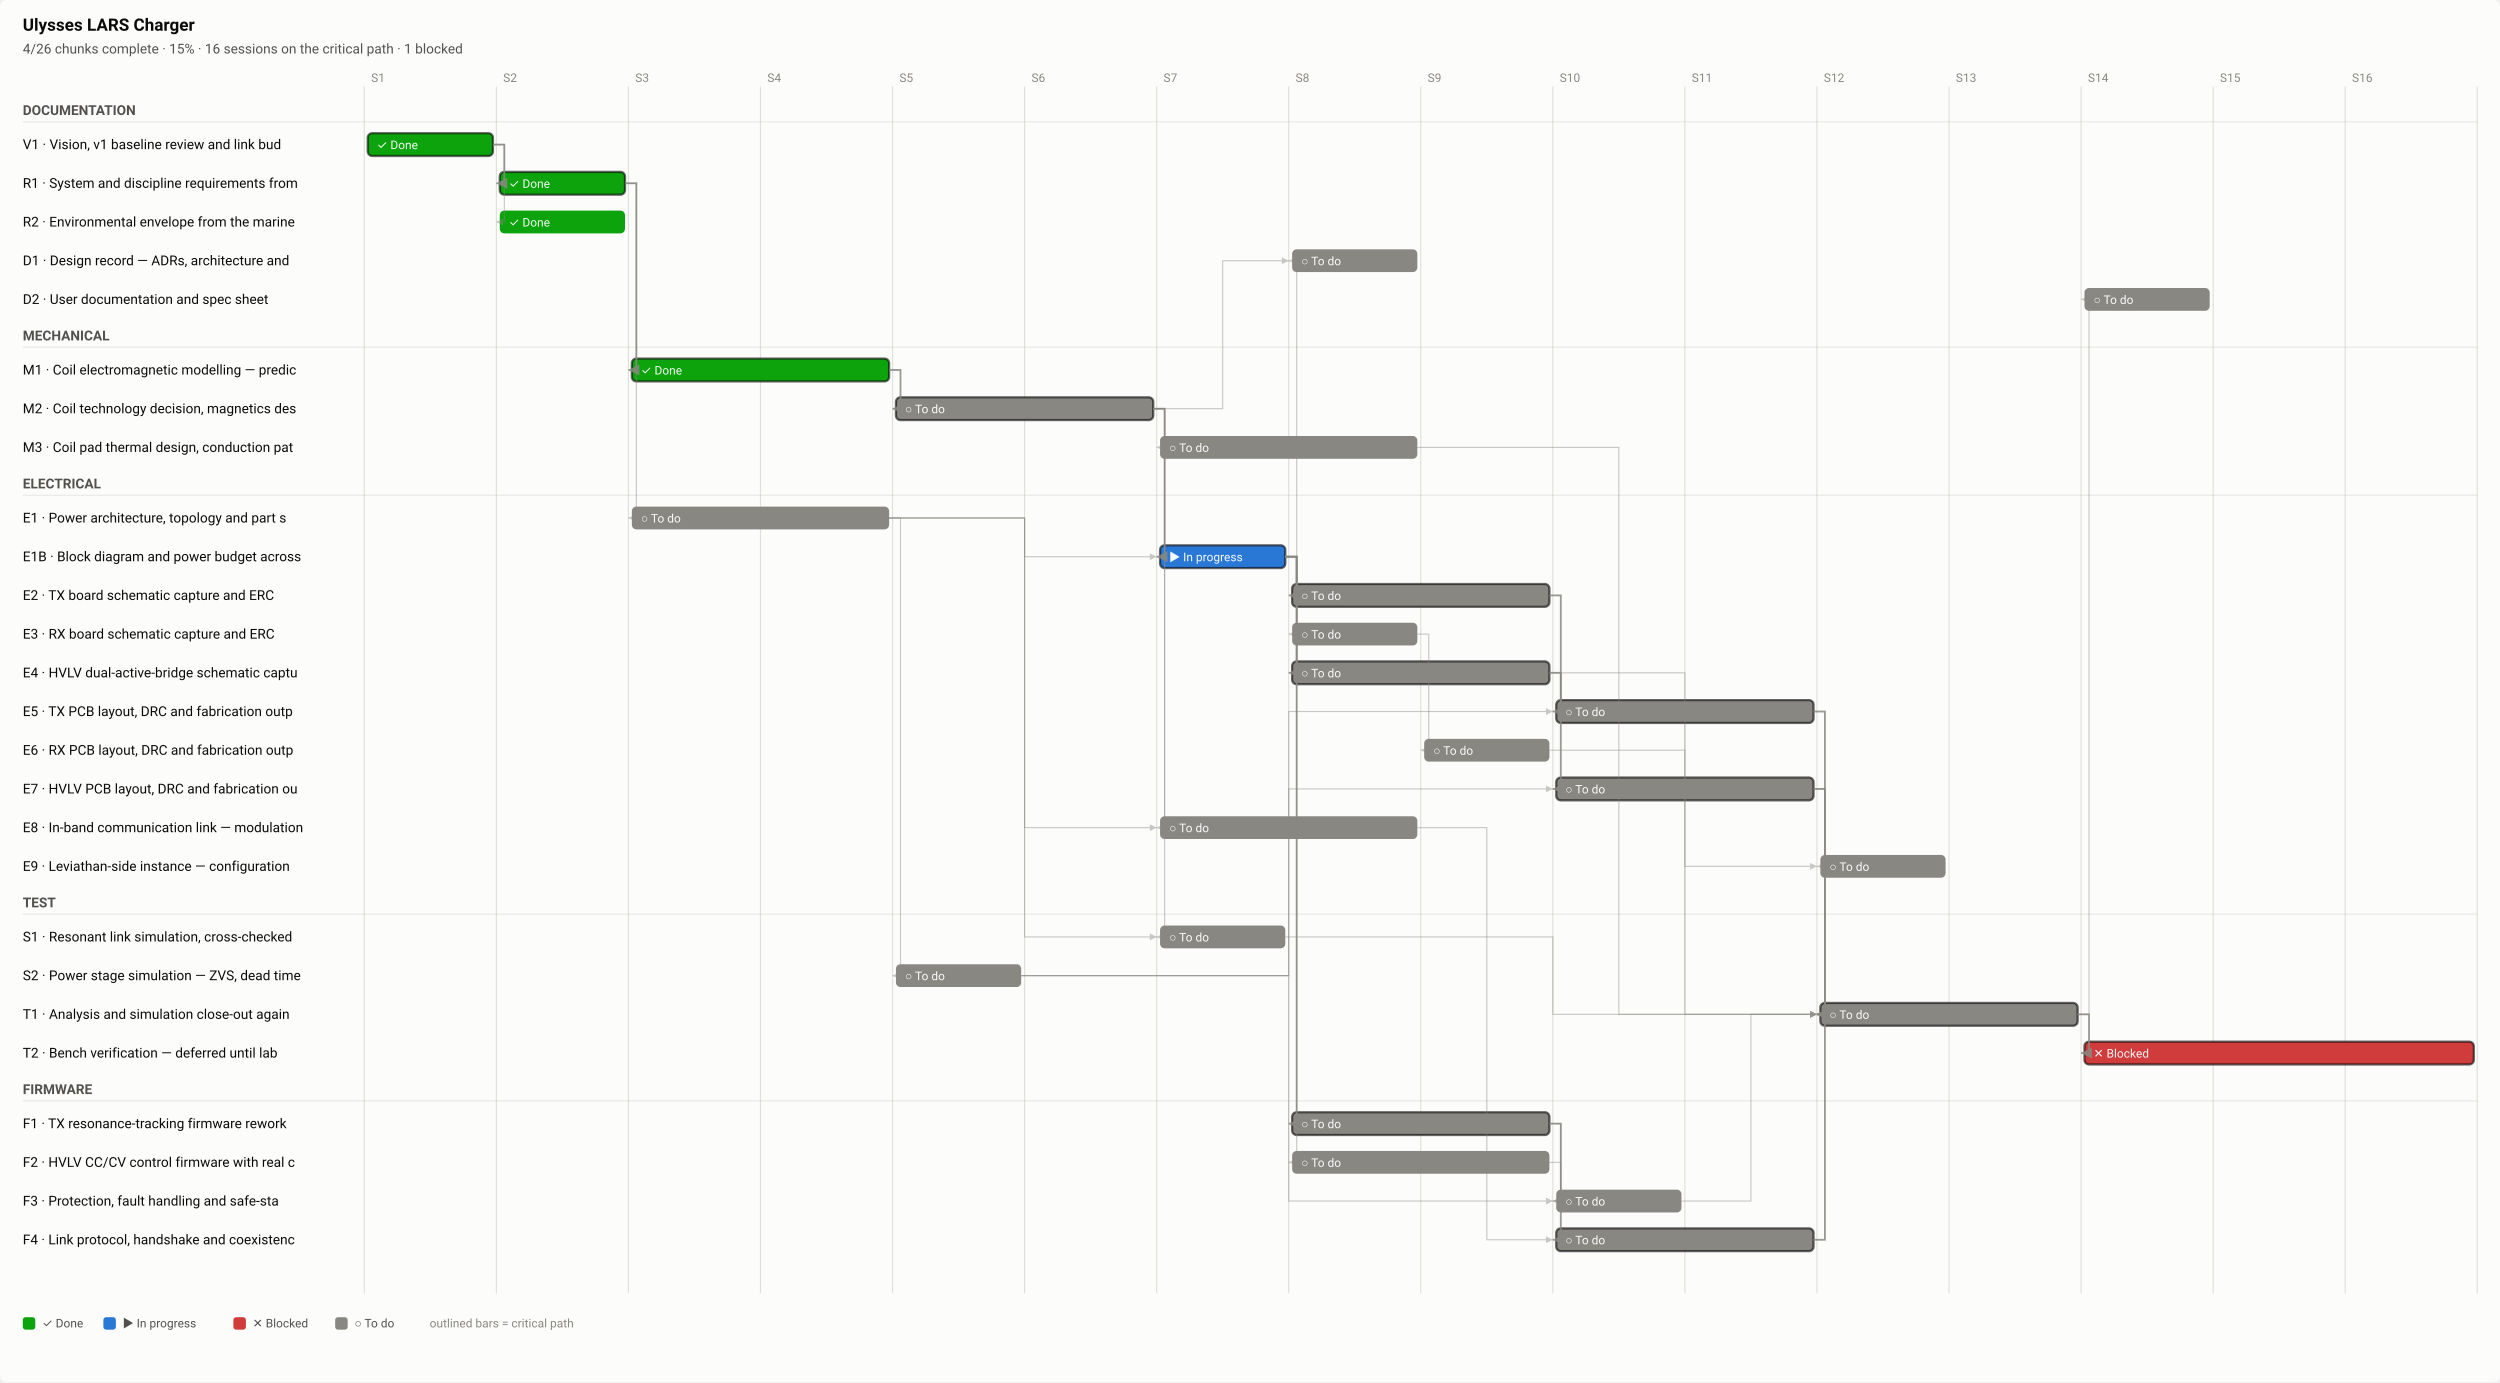
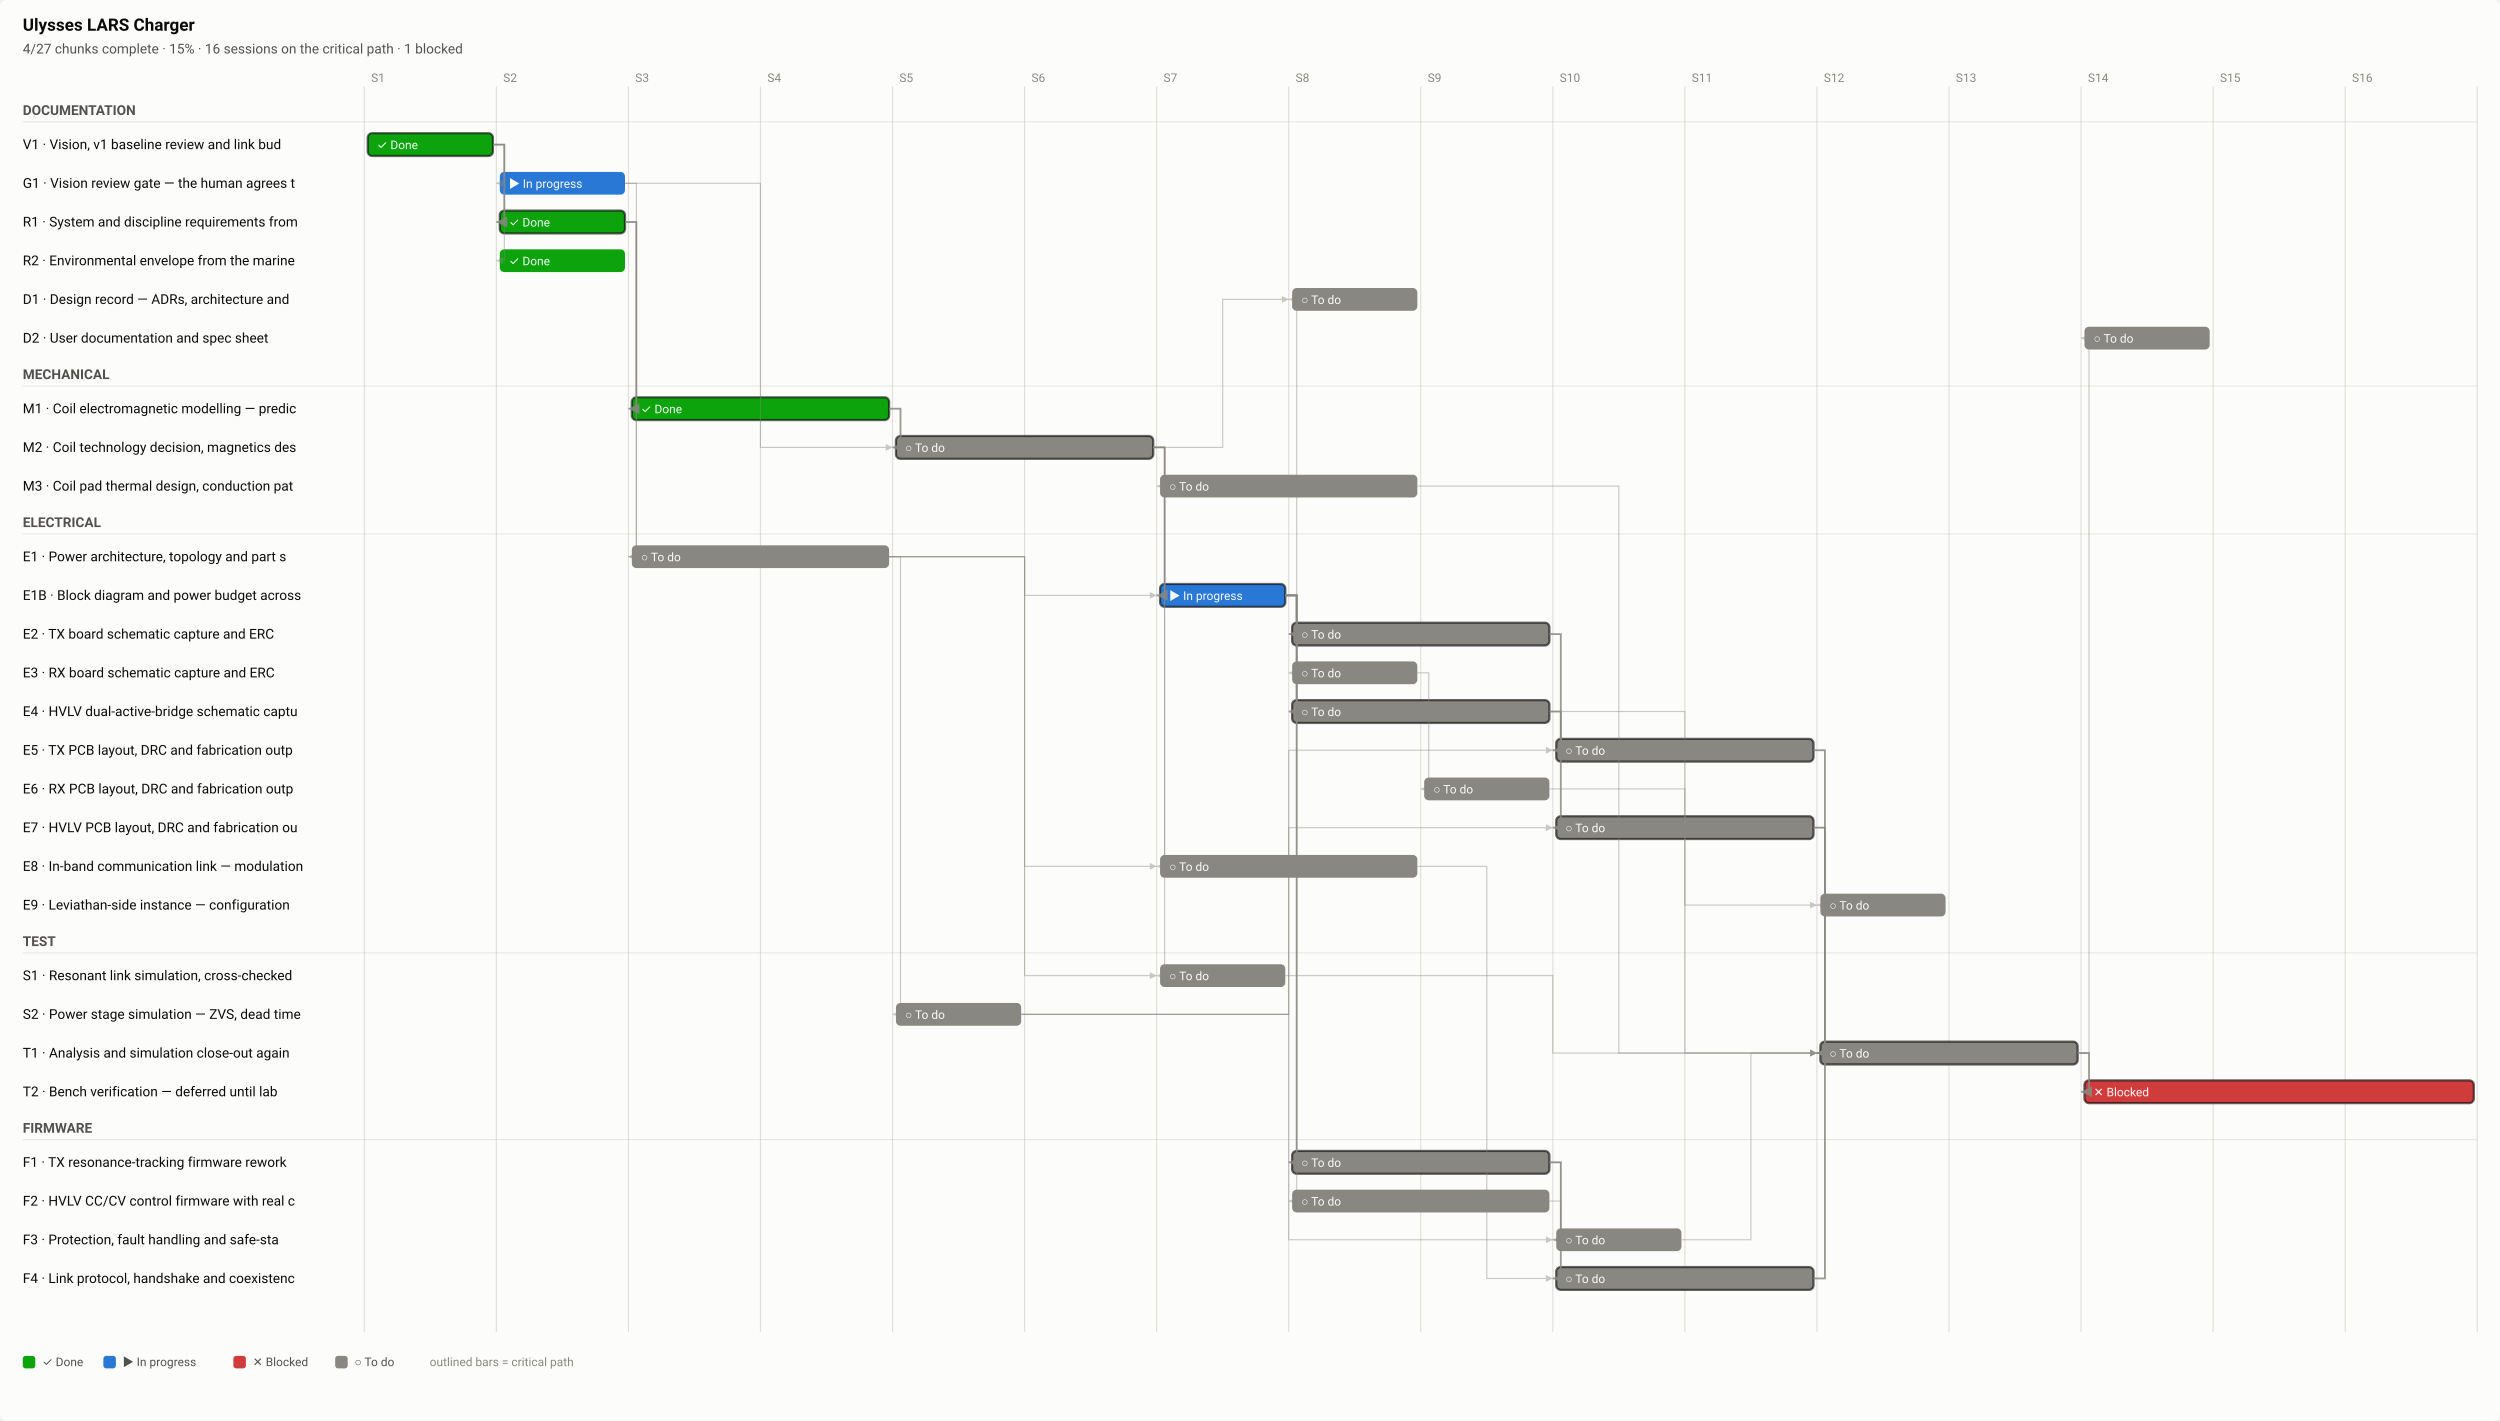
- <svg xmlns="http://www.w3.org/2000/svg" width="2196" height="1214" viewBox="0 0 2196 1214" font-family="ui-sans-serif,system-ui,-apple-system,'Segoe UI',Roboto,'Helvetica Neue',Arial,sans-serif" role="img" aria-label="Project plan: Ulysses LARS Charger, 4 of 26 chunks done">
+ <svg xmlns="http://www.w3.org/2000/svg" width="2196" height="1248" viewBox="0 0 2196 1248" font-family="ui-sans-serif,system-ui,-apple-system,'Segoe UI',Roboto,'Helvetica Neue',Arial,sans-serif" role="img" aria-label="Project plan: Ulysses LARS Charger, 4 of 27 chunks done">
  <style>
.s{fill:#fcfcfb} .ink{fill:#0b0b0b} .ink2{fill:#52514e} .ax{stroke:#c3c2b7} .bar-in_progress{fill:#2a78d6}
@media (prefers-color-scheme:dark){.s{fill:#1a1a19} .ink{fill:#ffffff} .ink2{fill:#c3c2b7} .ax{stroke:#383835} .bar-in_progress{fill:#3987e5}}
.mut{fill:#898781} .bar-done{fill:#0ca30c} .bar-blocked{fill:#d03b3b} .bar-todo{fill:#898781}
.crit{stroke:#0b0b0b;stroke-opacity:0.62;stroke-width:2}
@media (prefers-color-scheme:dark){.crit{stroke:#ffffff;stroke-opacity:0.72}}
.t{font-size:12px} .tb{font-size:12px;font-weight:600} .ts{font-size:10.5px} .h{font-size:15px;font-weight:600}
</style>
-   <rect width="2196" height="1214" class="s" rx="6" />
+   <rect width="2196" height="1248" class="s" rx="6" />
  <text x="20" y="27" class="h ink">Ulysses LARS Charger</text>
-   <text x="20" y="47" class="t ink2">4/26 chunks complete · 15% · 16 sessions on the critical path · 1 blocked</text>
-   <line x1="320" y1="76" x2="320" y2="1136" class="ax" stroke-width="1" opacity="0.5" />
+   <text x="20" y="47" class="t ink2">4/27 chunks complete · 15% · 16 sessions on the critical path · 1 blocked</text>
+   <line x1="320" y1="76" x2="320" y2="1170" class="ax" stroke-width="1" opacity="0.5" />
  <text x="326" y="72" class="ts mut">S1</text>
-   <line x1="436" y1="76" x2="436" y2="1136" class="ax" stroke-width="1" opacity="0.5" />
+   <line x1="436" y1="76" x2="436" y2="1170" class="ax" stroke-width="1" opacity="0.5" />
  <text x="442" y="72" class="ts mut">S2</text>
-   <line x1="552" y1="76" x2="552" y2="1136" class="ax" stroke-width="1" opacity="0.5" />
+   <line x1="552" y1="76" x2="552" y2="1170" class="ax" stroke-width="1" opacity="0.5" />
  <text x="558" y="72" class="ts mut">S3</text>
-   <line x1="668" y1="76" x2="668" y2="1136" class="ax" stroke-width="1" opacity="0.5" />
+   <line x1="668" y1="76" x2="668" y2="1170" class="ax" stroke-width="1" opacity="0.5" />
  <text x="674" y="72" class="ts mut">S4</text>
-   <line x1="784" y1="76" x2="784" y2="1136" class="ax" stroke-width="1" opacity="0.5" />
+   <line x1="784" y1="76" x2="784" y2="1170" class="ax" stroke-width="1" opacity="0.5" />
  <text x="790" y="72" class="ts mut">S5</text>
-   <line x1="900" y1="76" x2="900" y2="1136" class="ax" stroke-width="1" opacity="0.5" />
+   <line x1="900" y1="76" x2="900" y2="1170" class="ax" stroke-width="1" opacity="0.5" />
  <text x="906" y="72" class="ts mut">S6</text>
-   <line x1="1016" y1="76" x2="1016" y2="1136" class="ax" stroke-width="1" opacity="0.5" />
+   <line x1="1016" y1="76" x2="1016" y2="1170" class="ax" stroke-width="1" opacity="0.5" />
  <text x="1022" y="72" class="ts mut">S7</text>
-   <line x1="1132" y1="76" x2="1132" y2="1136" class="ax" stroke-width="1" opacity="0.5" />
+   <line x1="1132" y1="76" x2="1132" y2="1170" class="ax" stroke-width="1" opacity="0.5" />
  <text x="1138" y="72" class="ts mut">S8</text>
-   <line x1="1248" y1="76" x2="1248" y2="1136" class="ax" stroke-width="1" opacity="0.5" />
+   <line x1="1248" y1="76" x2="1248" y2="1170" class="ax" stroke-width="1" opacity="0.5" />
  <text x="1254" y="72" class="ts mut">S9</text>
-   <line x1="1364" y1="76" x2="1364" y2="1136" class="ax" stroke-width="1" opacity="0.5" />
+   <line x1="1364" y1="76" x2="1364" y2="1170" class="ax" stroke-width="1" opacity="0.5" />
  <text x="1370" y="72" class="ts mut">S10</text>
-   <line x1="1480" y1="76" x2="1480" y2="1136" class="ax" stroke-width="1" opacity="0.5" />
+   <line x1="1480" y1="76" x2="1480" y2="1170" class="ax" stroke-width="1" opacity="0.5" />
  <text x="1486" y="72" class="ts mut">S11</text>
-   <line x1="1596" y1="76" x2="1596" y2="1136" class="ax" stroke-width="1" opacity="0.5" />
+   <line x1="1596" y1="76" x2="1596" y2="1170" class="ax" stroke-width="1" opacity="0.5" />
  <text x="1602" y="72" class="ts mut">S12</text>
-   <line x1="1712" y1="76" x2="1712" y2="1136" class="ax" stroke-width="1" opacity="0.5" />
+   <line x1="1712" y1="76" x2="1712" y2="1170" class="ax" stroke-width="1" opacity="0.5" />
  <text x="1718" y="72" class="ts mut">S13</text>
-   <line x1="1828" y1="76" x2="1828" y2="1136" class="ax" stroke-width="1" opacity="0.5" />
+   <line x1="1828" y1="76" x2="1828" y2="1170" class="ax" stroke-width="1" opacity="0.5" />
  <text x="1834" y="72" class="ts mut">S14</text>
-   <line x1="1944" y1="76" x2="1944" y2="1136" class="ax" stroke-width="1" opacity="0.5" />
+   <line x1="1944" y1="76" x2="1944" y2="1170" class="ax" stroke-width="1" opacity="0.5" />
  <text x="1950" y="72" class="ts mut">S15</text>
-   <line x1="2060" y1="76" x2="2060" y2="1136" class="ax" stroke-width="1" opacity="0.5" />
+   <line x1="2060" y1="76" x2="2060" y2="1170" class="ax" stroke-width="1" opacity="0.5" />
  <text x="2066" y="72" class="ts mut">S16</text>
-   <line x1="2176" y1="76" x2="2176" y2="1136" class="ax" stroke-width="1" opacity="0.5" />
+   <line x1="2176" y1="76" x2="2176" y2="1170" class="ax" stroke-width="1" opacity="0.5" />
  <text x="20" y="101" class="tb ink2">DOCUMENTATION</text>
  <line x1="20" y1="107" x2="2176" y2="107" class="ax" stroke-width="1" opacity="0.35" />
  <text x="20" y="131.0" class="t ink">V1 · Vision, v1 baseline review and link bud</text>
  <rect x="323" y="117.0" width="110" height="20" rx="4" class="bar-done crit" />
  <text x="331" y="131.0" class="ts" fill="#ffffff" opacity="0.96">✓ Done</text>
-   <text x="20" y="165.0" class="t ink">R1 · System and discipline requirements from</text>
-   <rect x="439" y="151.0" width="110" height="20" rx="4" class="bar-done crit" />
-   <text x="447" y="165.0" class="ts" fill="#ffffff" opacity="0.96">✓ Done</text>
-   <text x="20" y="199.0" class="t ink">R2 · Environmental envelope from the marine </text>
-   <rect x="439" y="185.0" width="110" height="20" rx="4" class="bar-done" />
+   <text x="20" y="165.0" class="t ink">G1 · Vision review gate — the human agrees t</text>
+   <rect x="439" y="151.0" width="110" height="20" rx="4" class="bar-in_progress" />
+   <text x="447" y="165.0" class="ts" fill="#ffffff" opacity="0.96">▶ In progress</text>
+   <text x="20" y="199.0" class="t ink">R1 · System and discipline requirements from</text>
+   <rect x="439" y="185.0" width="110" height="20" rx="4" class="bar-done crit" />
  <text x="447" y="199.0" class="ts" fill="#ffffff" opacity="0.96">✓ Done</text>
-   <text x="20" y="233.0" class="t ink">D1 · Design record — ADRs, architecture and </text>
-   <rect x="1135" y="219.0" width="110" height="20" rx="4" class="bar-todo" />
-   <text x="1143" y="233.0" class="ts" fill="#ffffff" opacity="0.96">○ To do</text>
-   <text x="20" y="267.0" class="t ink">D2 · User documentation and spec sheet</text>
-   <rect x="1831" y="253.0" width="110" height="20" rx="4" class="bar-todo" />
-   <text x="1839" y="267.0" class="ts" fill="#ffffff" opacity="0.96">○ To do</text>
-   <text x="20" y="299" class="tb ink2">MECHANICAL</text>
-   <line x1="20" y1="305" x2="2176" y2="305" class="ax" stroke-width="1" opacity="0.35" />
-   <text x="20" y="329.0" class="t ink">M1 · Coil electromagnetic modelling — predic</text>
-   <rect x="555" y="315.0" width="226" height="20" rx="4" class="bar-done crit" />
-   <text x="563" y="329.0" class="ts" fill="#ffffff" opacity="0.96">✓ Done</text>
-   <text x="20" y="363.0" class="t ink">M2 · Coil technology decision, magnetics des</text>
-   <rect x="787" y="349.0" width="226" height="20" rx="4" class="bar-todo crit" />
-   <text x="795" y="363.0" class="ts" fill="#ffffff" opacity="0.96">○ To do</text>
-   <text x="20" y="397.0" class="t ink">M3 · Coil pad thermal design, conduction pat</text>
-   <rect x="1019" y="383.0" width="226" height="20" rx="4" class="bar-todo" />
-   <text x="1027" y="397.0" class="ts" fill="#ffffff" opacity="0.96">○ To do</text>
-   <text x="20" y="429" class="tb ink2">ELECTRICAL</text>
-   <line x1="20" y1="435" x2="2176" y2="435" class="ax" stroke-width="1" opacity="0.35" />
-   <text x="20" y="459.0" class="t ink">E1 · Power architecture, topology and part s</text>
-   <rect x="555" y="445.0" width="226" height="20" rx="4" class="bar-todo" />
-   <text x="563" y="459.0" class="ts" fill="#ffffff" opacity="0.96">○ To do</text>
-   <text x="20" y="493.0" class="t ink">E1B · Block diagram and power budget across </text>
-   <rect x="1019" y="479.0" width="110" height="20" rx="4" class="bar-in_progress crit" />
-   <text x="1027" y="493.0" class="ts" fill="#ffffff" opacity="0.96">▶ In progress</text>
-   <text x="20" y="527.0" class="t ink">E2 · TX board schematic capture and ERC</text>
-   <rect x="1135" y="513.0" width="226" height="20" rx="4" class="bar-todo crit" />
-   <text x="1143" y="527.0" class="ts" fill="#ffffff" opacity="0.96">○ To do</text>
-   <text x="20" y="561.0" class="t ink">E3 · RX board schematic capture and ERC</text>
-   <rect x="1135" y="547.0" width="110" height="20" rx="4" class="bar-todo" />
+   <text x="20" y="233.0" class="t ink">R2 · Environmental envelope from the marine </text>
+   <rect x="439" y="219.0" width="110" height="20" rx="4" class="bar-done" />
+   <text x="447" y="233.0" class="ts" fill="#ffffff" opacity="0.96">✓ Done</text>
+   <text x="20" y="267.0" class="t ink">D1 · Design record — ADRs, architecture and </text>
+   <rect x="1135" y="253.0" width="110" height="20" rx="4" class="bar-todo" />
+   <text x="1143" y="267.0" class="ts" fill="#ffffff" opacity="0.96">○ To do</text>
+   <text x="20" y="301.0" class="t ink">D2 · User documentation and spec sheet</text>
+   <rect x="1831" y="287.0" width="110" height="20" rx="4" class="bar-todo" />
+   <text x="1839" y="301.0" class="ts" fill="#ffffff" opacity="0.96">○ To do</text>
+   <text x="20" y="333" class="tb ink2">MECHANICAL</text>
+   <line x1="20" y1="339" x2="2176" y2="339" class="ax" stroke-width="1" opacity="0.35" />
+   <text x="20" y="363.0" class="t ink">M1 · Coil electromagnetic modelling — predic</text>
+   <rect x="555" y="349.0" width="226" height="20" rx="4" class="bar-done crit" />
+   <text x="563" y="363.0" class="ts" fill="#ffffff" opacity="0.96">✓ Done</text>
+   <text x="20" y="397.0" class="t ink">M2 · Coil technology decision, magnetics des</text>
+   <rect x="787" y="383.0" width="226" height="20" rx="4" class="bar-todo crit" />
+   <text x="795" y="397.0" class="ts" fill="#ffffff" opacity="0.96">○ To do</text>
+   <text x="20" y="431.0" class="t ink">M3 · Coil pad thermal design, conduction pat</text>
+   <rect x="1019" y="417.0" width="226" height="20" rx="4" class="bar-todo" />
+   <text x="1027" y="431.0" class="ts" fill="#ffffff" opacity="0.96">○ To do</text>
+   <text x="20" y="463" class="tb ink2">ELECTRICAL</text>
+   <line x1="20" y1="469" x2="2176" y2="469" class="ax" stroke-width="1" opacity="0.35" />
+   <text x="20" y="493.0" class="t ink">E1 · Power architecture, topology and part s</text>
+   <rect x="555" y="479.0" width="226" height="20" rx="4" class="bar-todo" />
+   <text x="563" y="493.0" class="ts" fill="#ffffff" opacity="0.96">○ To do</text>
+   <text x="20" y="527.0" class="t ink">E1B · Block diagram and power budget across </text>
+   <rect x="1019" y="513.0" width="110" height="20" rx="4" class="bar-in_progress crit" />
+   <text x="1027" y="527.0" class="ts" fill="#ffffff" opacity="0.96">▶ In progress</text>
+   <text x="20" y="561.0" class="t ink">E2 · TX board schematic capture and ERC</text>
+   <rect x="1135" y="547.0" width="226" height="20" rx="4" class="bar-todo crit" />
  <text x="1143" y="561.0" class="ts" fill="#ffffff" opacity="0.96">○ To do</text>
-   <text x="20" y="595.0" class="t ink">E4 · HVLV dual-active-bridge schematic captu</text>
-   <rect x="1135" y="581.0" width="226" height="20" rx="4" class="bar-todo crit" />
+   <text x="20" y="595.0" class="t ink">E3 · RX board schematic capture and ERC</text>
+   <rect x="1135" y="581.0" width="110" height="20" rx="4" class="bar-todo" />
  <text x="1143" y="595.0" class="ts" fill="#ffffff" opacity="0.96">○ To do</text>
-   <text x="20" y="629.0" class="t ink">E5 · TX PCB layout, DRC and fabrication outp</text>
-   <rect x="1367" y="615.0" width="226" height="20" rx="4" class="bar-todo crit" />
-   <text x="1375" y="629.0" class="ts" fill="#ffffff" opacity="0.96">○ To do</text>
-   <text x="20" y="663.0" class="t ink">E6 · RX PCB layout, DRC and fabrication outp</text>
-   <rect x="1251" y="649.0" width="110" height="20" rx="4" class="bar-todo" />
-   <text x="1259" y="663.0" class="ts" fill="#ffffff" opacity="0.96">○ To do</text>
-   <text x="20" y="697.0" class="t ink">E7 · HVLV PCB layout, DRC and fabrication ou</text>
-   <rect x="1367" y="683.0" width="226" height="20" rx="4" class="bar-todo crit" />
-   <text x="1375" y="697.0" class="ts" fill="#ffffff" opacity="0.96">○ To do</text>
-   <text x="20" y="731.0" class="t ink">E8 · In-band communication link — modulation</text>
-   <rect x="1019" y="717.0" width="226" height="20" rx="4" class="bar-todo" />
-   <text x="1027" y="731.0" class="ts" fill="#ffffff" opacity="0.96">○ To do</text>
-   <text x="20" y="765.0" class="t ink">E9 · Leviathan-side instance — configuration</text>
-   <rect x="1599" y="751.0" width="110" height="20" rx="4" class="bar-todo" />
-   <text x="1607" y="765.0" class="ts" fill="#ffffff" opacity="0.96">○ To do</text>
-   <text x="20" y="797" class="tb ink2">TEST</text>
-   <line x1="20" y1="803" x2="2176" y2="803" class="ax" stroke-width="1" opacity="0.35" />
-   <text x="20" y="827.0" class="t ink">S1 · Resonant link simulation, cross-checked</text>
-   <rect x="1019" y="813.0" width="110" height="20" rx="4" class="bar-todo" />
-   <text x="1027" y="827.0" class="ts" fill="#ffffff" opacity="0.96">○ To do</text>
-   <text x="20" y="861.0" class="t ink">S2 · Power stage simulation — ZVS, dead time</text>
-   <rect x="787" y="847.0" width="110" height="20" rx="4" class="bar-todo" />
-   <text x="795" y="861.0" class="ts" fill="#ffffff" opacity="0.96">○ To do</text>
-   <text x="20" y="895.0" class="t ink">T1 · Analysis and simulation close-out again</text>
-   <rect x="1599" y="881.0" width="226" height="20" rx="4" class="bar-todo crit" />
-   <text x="1607" y="895.0" class="ts" fill="#ffffff" opacity="0.96">○ To do</text>
-   <text x="20" y="929.0" class="t ink">T2 · Bench verification — deferred until lab</text>
-   <rect x="1831" y="915.0" width="342" height="20" rx="4" class="bar-blocked crit" />
-   <text x="1839" y="929.0" class="ts" fill="#ffffff" opacity="0.96">✕ Blocked</text>
-   <text x="20" y="961" class="tb ink2">FIRMWARE</text>
-   <line x1="20" y1="967" x2="2176" y2="967" class="ax" stroke-width="1" opacity="0.35" />
-   <text x="20" y="991.0" class="t ink">F1 · TX resonance-tracking firmware rework</text>
-   <rect x="1135" y="977.0" width="226" height="20" rx="4" class="bar-todo crit" />
-   <text x="1143" y="991.0" class="ts" fill="#ffffff" opacity="0.96">○ To do</text>
-   <text x="20" y="1025.0" class="t ink">F2 · HVLV CC/CV control firmware with real c</text>
-   <rect x="1135" y="1011.0" width="226" height="20" rx="4" class="bar-todo" />
+   <text x="20" y="629.0" class="t ink">E4 · HVLV dual-active-bridge schematic captu</text>
+   <rect x="1135" y="615.0" width="226" height="20" rx="4" class="bar-todo crit" />
+   <text x="1143" y="629.0" class="ts" fill="#ffffff" opacity="0.96">○ To do</text>
+   <text x="20" y="663.0" class="t ink">E5 · TX PCB layout, DRC and fabrication outp</text>
+   <rect x="1367" y="649.0" width="226" height="20" rx="4" class="bar-todo crit" />
+   <text x="1375" y="663.0" class="ts" fill="#ffffff" opacity="0.96">○ To do</text>
+   <text x="20" y="697.0" class="t ink">E6 · RX PCB layout, DRC and fabrication outp</text>
+   <rect x="1251" y="683.0" width="110" height="20" rx="4" class="bar-todo" />
+   <text x="1259" y="697.0" class="ts" fill="#ffffff" opacity="0.96">○ To do</text>
+   <text x="20" y="731.0" class="t ink">E7 · HVLV PCB layout, DRC and fabrication ou</text>
+   <rect x="1367" y="717.0" width="226" height="20" rx="4" class="bar-todo crit" />
+   <text x="1375" y="731.0" class="ts" fill="#ffffff" opacity="0.96">○ To do</text>
+   <text x="20" y="765.0" class="t ink">E8 · In-band communication link — modulation</text>
+   <rect x="1019" y="751.0" width="226" height="20" rx="4" class="bar-todo" />
+   <text x="1027" y="765.0" class="ts" fill="#ffffff" opacity="0.96">○ To do</text>
+   <text x="20" y="799.0" class="t ink">E9 · Leviathan-side instance — configuration</text>
+   <rect x="1599" y="785.0" width="110" height="20" rx="4" class="bar-todo" />
+   <text x="1607" y="799.0" class="ts" fill="#ffffff" opacity="0.96">○ To do</text>
+   <text x="20" y="831" class="tb ink2">TEST</text>
+   <line x1="20" y1="837" x2="2176" y2="837" class="ax" stroke-width="1" opacity="0.35" />
+   <text x="20" y="861.0" class="t ink">S1 · Resonant link simulation, cross-checked</text>
+   <rect x="1019" y="847.0" width="110" height="20" rx="4" class="bar-todo" />
+   <text x="1027" y="861.0" class="ts" fill="#ffffff" opacity="0.96">○ To do</text>
+   <text x="20" y="895.0" class="t ink">S2 · Power stage simulation — ZVS, dead time</text>
+   <rect x="787" y="881.0" width="110" height="20" rx="4" class="bar-todo" />
+   <text x="795" y="895.0" class="ts" fill="#ffffff" opacity="0.96">○ To do</text>
+   <text x="20" y="929.0" class="t ink">T1 · Analysis and simulation close-out again</text>
+   <rect x="1599" y="915.0" width="226" height="20" rx="4" class="bar-todo crit" />
+   <text x="1607" y="929.0" class="ts" fill="#ffffff" opacity="0.96">○ To do</text>
+   <text x="20" y="963.0" class="t ink">T2 · Bench verification — deferred until lab</text>
+   <rect x="1831" y="949.0" width="342" height="20" rx="4" class="bar-blocked crit" />
+   <text x="1839" y="963.0" class="ts" fill="#ffffff" opacity="0.96">✕ Blocked</text>
+   <text x="20" y="995" class="tb ink2">FIRMWARE</text>
+   <line x1="20" y1="1001" x2="2176" y2="1001" class="ax" stroke-width="1" opacity="0.35" />
+   <text x="20" y="1025.0" class="t ink">F1 · TX resonance-tracking firmware rework</text>
+   <rect x="1135" y="1011.0" width="226" height="20" rx="4" class="bar-todo crit" />
  <text x="1143" y="1025.0" class="ts" fill="#ffffff" opacity="0.96">○ To do</text>
-   <text x="20" y="1059.0" class="t ink">F3 · Protection, fault handling and safe-sta</text>
-   <rect x="1367" y="1045.0" width="110" height="20" rx="4" class="bar-todo" />
-   <text x="1375" y="1059.0" class="ts" fill="#ffffff" opacity="0.96">○ To do</text>
-   <text x="20" y="1093.0" class="t ink">F4 · Link protocol, handshake and coexistenc</text>
-   <rect x="1367" y="1079.0" width="226" height="20" rx="4" class="bar-todo crit" />
+   <text x="20" y="1059.0" class="t ink">F2 · HVLV CC/CV control firmware with real c</text>
+   <rect x="1135" y="1045.0" width="226" height="20" rx="4" class="bar-todo" />
+   <text x="1143" y="1059.0" class="ts" fill="#ffffff" opacity="0.96">○ To do</text>
+   <text x="20" y="1093.0" class="t ink">F3 · Protection, fault handling and safe-sta</text>
+   <rect x="1367" y="1079.0" width="110" height="20" rx="4" class="bar-todo" />
  <text x="1375" y="1093.0" class="ts" fill="#ffffff" opacity="0.96">○ To do</text>
+   <text x="20" y="1127.0" class="t ink">F4 · Link protocol, handshake and coexistenc</text>
+   <rect x="1367" y="1113.0" width="226" height="20" rx="4" class="bar-todo crit" />
+   <text x="1375" y="1127.0" class="ts" fill="#ffffff" opacity="0.96">○ To do</text>
  <defs>
    <marker id="ah" markerWidth="7" markerHeight="7" refX="6" refY="3" orient="auto">
      <path d="M0,0 L6,3 L0,6 z" fill="#898781" />
    </marker>
  </defs>
-   <path d="M433,127.0 H443 V161.0 H436" fill="none" stroke="#898781" stroke-width="1.6" opacity="0.85" marker-end="url(#ah)" />
-   <path d="M433,127.0 H443 V195.0 H436" fill="none" stroke="#898781" stroke-width="1" opacity="0.45" marker-end="url(#ah)" />
-   <path d="M549,161.0 H559 V325.0 H552" fill="none" stroke="#898781" stroke-width="1.6" opacity="0.85" marker-end="url(#ah)" />
-   <path d="M781,325.0 H791 V359.0 H784" fill="none" stroke="#898781" stroke-width="1.6" opacity="0.85" marker-end="url(#ah)" />
-   <path d="M1013,359.0 H1023 V393.0 H1016" fill="none" stroke="#898781" stroke-width="1" opacity="0.45" marker-end="url(#ah)" />
-   <path d="M549,161.0 H559 V455.0 H552" fill="none" stroke="#898781" stroke-width="1" opacity="0.45" marker-end="url(#ah)" />
-   <path d="M781,455.0 H900.0 V489.0 H1016" fill="none" stroke="#898781" stroke-width="1" opacity="0.45" marker-end="url(#ah)" />
-   <path d="M1013,359.0 H1023 V489.0 H1016" fill="none" stroke="#898781" stroke-width="1.6" opacity="0.85" marker-end="url(#ah)" />
-   <path d="M1129,489.0 H1139 V523.0 H1132" fill="none" stroke="#898781" stroke-width="1.6" opacity="0.85" marker-end="url(#ah)" />
-   <path d="M1129,489.0 H1139 V557.0 H1132" fill="none" stroke="#898781" stroke-width="1" opacity="0.45" marker-end="url(#ah)" />
-   <path d="M1129,489.0 H1139 V591.0 H1132" fill="none" stroke="#898781" stroke-width="1.6" opacity="0.85" marker-end="url(#ah)" />
-   <path d="M1361,523.0 H1371 V625.0 H1364" fill="none" stroke="#898781" stroke-width="1.6" opacity="0.85" marker-end="url(#ah)" />
-   <path d="M897,857.0 H1132.0 V625.0 H1364" fill="none" stroke="#898781" stroke-width="1" opacity="0.45" marker-end="url(#ah)" />
-   <path d="M1245,557.0 H1255 V659.0 H1248" fill="none" stroke="#898781" stroke-width="1" opacity="0.45" marker-end="url(#ah)" />
-   <path d="M1361,591.0 H1371 V693.0 H1364" fill="none" stroke="#898781" stroke-width="1.6" opacity="0.85" marker-end="url(#ah)" />
-   <path d="M897,857.0 H1132.0 V693.0 H1364" fill="none" stroke="#898781" stroke-width="1" opacity="0.45" marker-end="url(#ah)" />
-   <path d="M781,455.0 H900.0 V727.0 H1016" fill="none" stroke="#898781" stroke-width="1" opacity="0.45" marker-end="url(#ah)" />
-   <path d="M1013,359.0 H1023 V727.0 H1016" fill="none" stroke="#898781" stroke-width="1" opacity="0.45" marker-end="url(#ah)" />
-   <path d="M1361,591.0 H1480.0 V761.0 H1596" fill="none" stroke="#898781" stroke-width="1" opacity="0.45" marker-end="url(#ah)" />
-   <path d="M1593,693.0 H1603 V761.0 H1596" fill="none" stroke="#898781" stroke-width="1" opacity="0.45" marker-end="url(#ah)" />
-   <path d="M1013,359.0 H1023 V823.0 H1016" fill="none" stroke="#898781" stroke-width="1" opacity="0.45" marker-end="url(#ah)" />
-   <path d="M781,455.0 H900.0 V823.0 H1016" fill="none" stroke="#898781" stroke-width="1" opacity="0.45" marker-end="url(#ah)" />
-   <path d="M781,455.0 H791 V857.0 H784" fill="none" stroke="#898781" stroke-width="1" opacity="0.45" marker-end="url(#ah)" />
-   <path d="M1129,489.0 H1139 V987.0 H1132" fill="none" stroke="#898781" stroke-width="1.6" opacity="0.85" marker-end="url(#ah)" />
-   <path d="M1129,489.0 H1139 V1021.0 H1132" fill="none" stroke="#898781" stroke-width="1" opacity="0.45" marker-end="url(#ah)" />
-   <path d="M1361,987.0 H1371 V1055.0 H1364" fill="none" stroke="#898781" stroke-width="1" opacity="0.45" marker-end="url(#ah)" />
-   <path d="M1361,1021.0 H1371 V1055.0 H1364" fill="none" stroke="#898781" stroke-width="1" opacity="0.45" marker-end="url(#ah)" />
-   <path d="M897,857.0 H1132.0 V1055.0 H1364" fill="none" stroke="#898781" stroke-width="1" opacity="0.45" marker-end="url(#ah)" />
-   <path d="M1245,727.0 H1306.0 V1089.0 H1364" fill="none" stroke="#898781" stroke-width="1" opacity="0.45" marker-end="url(#ah)" />
-   <path d="M1361,987.0 H1371 V1089.0 H1364" fill="none" stroke="#898781" stroke-width="1.6" opacity="0.85" marker-end="url(#ah)" />
-   <path d="M1593,625.0 H1603 V891.0 H1596" fill="none" stroke="#898781" stroke-width="1.6" opacity="0.85" marker-end="url(#ah)" />
-   <path d="M1361,659.0 H1480.0 V891.0 H1596" fill="none" stroke="#898781" stroke-width="1" opacity="0.45" marker-end="url(#ah)" />
-   <path d="M1593,693.0 H1603 V891.0 H1596" fill="none" stroke="#898781" stroke-width="1.6" opacity="0.85" marker-end="url(#ah)" />
-   <path d="M1477,1055.0 H1538.0 V891.0 H1596" fill="none" stroke="#898781" stroke-width="1" opacity="0.45" marker-end="url(#ah)" />
-   <path d="M1593,1089.0 H1603 V891.0 H1596" fill="none" stroke="#898781" stroke-width="1.6" opacity="0.85" marker-end="url(#ah)" />
-   <path d="M1245,393.0 H1422.0 V891.0 H1596" fill="none" stroke="#898781" stroke-width="1" opacity="0.45" marker-end="url(#ah)" />
-   <path d="M1129,823.0 H1364.0 V891.0 H1596" fill="none" stroke="#898781" stroke-width="1" opacity="0.45" marker-end="url(#ah)" />
-   <path d="M1825,891.0 H1835 V925.0 H1828" fill="none" stroke="#898781" stroke-width="1.6" opacity="0.85" marker-end="url(#ah)" />
-   <path d="M1013,359.0 H1074.0 V229.0 H1132" fill="none" stroke="#898781" stroke-width="1" opacity="0.45" marker-end="url(#ah)" />
-   <path d="M1129,489.0 H1139 V229.0 H1132" fill="none" stroke="#898781" stroke-width="1" opacity="0.45" marker-end="url(#ah)" />
-   <path d="M1825,891.0 H1835 V263.0 H1828" fill="none" stroke="#898781" stroke-width="1" opacity="0.45" marker-end="url(#ah)" />
-   <rect x="20" y="1157" width="11" height="11" rx="2.5" class="bar-done" />
-   <text x="37" y="1166" class="ts ink2">✓ Done</text>
-   <rect x="90.8" y="1157" width="11" height="11" rx="2.5" class="bar-in_progress" />
-   <text x="107.8" y="1166" class="ts ink2">▶ In progress</text>
-   <rect x="205.0" y="1157" width="11" height="11" rx="2.5" class="bar-blocked" />
-   <text x="222.0" y="1166" class="ts ink2">✕ Blocked</text>
-   <rect x="294.4" y="1157" width="11" height="11" rx="2.5" class="bar-todo" />
-   <text x="311.4" y="1166" class="ts ink2">○ To do</text>
-   <text x="377.4" y="1166" class="ts mut">outlined bars = critical path</text>
+   <path d="M433,127.0 H443 V161.0 H436" fill="none" stroke="#898781" stroke-width="1" opacity="0.45" marker-end="url(#ah)" />
+   <path d="M433,127.0 H443 V195.0 H436" fill="none" stroke="#898781" stroke-width="1.6" opacity="0.85" marker-end="url(#ah)" />
+   <path d="M433,127.0 H443 V229.0 H436" fill="none" stroke="#898781" stroke-width="1" opacity="0.45" marker-end="url(#ah)" />
+   <path d="M549,195.0 H559 V359.0 H552" fill="none" stroke="#898781" stroke-width="1.6" opacity="0.85" marker-end="url(#ah)" />
+   <path d="M781,359.0 H791 V393.0 H784" fill="none" stroke="#898781" stroke-width="1.6" opacity="0.85" marker-end="url(#ah)" />
+   <path d="M549,161.0 H668.0 V393.0 H784" fill="none" stroke="#898781" stroke-width="1" opacity="0.45" marker-end="url(#ah)" />
+   <path d="M1013,393.0 H1023 V427.0 H1016" fill="none" stroke="#898781" stroke-width="1" opacity="0.45" marker-end="url(#ah)" />
+   <path d="M549,195.0 H559 V489.0 H552" fill="none" stroke="#898781" stroke-width="1" opacity="0.45" marker-end="url(#ah)" />
+   <path d="M549,161.0 H559 V489.0 H552" fill="none" stroke="#898781" stroke-width="1" opacity="0.45" marker-end="url(#ah)" />
+   <path d="M781,489.0 H900.0 V523.0 H1016" fill="none" stroke="#898781" stroke-width="1" opacity="0.45" marker-end="url(#ah)" />
+   <path d="M1013,393.0 H1023 V523.0 H1016" fill="none" stroke="#898781" stroke-width="1.6" opacity="0.85" marker-end="url(#ah)" />
+   <path d="M1129,523.0 H1139 V557.0 H1132" fill="none" stroke="#898781" stroke-width="1.6" opacity="0.85" marker-end="url(#ah)" />
+   <path d="M1129,523.0 H1139 V591.0 H1132" fill="none" stroke="#898781" stroke-width="1" opacity="0.45" marker-end="url(#ah)" />
+   <path d="M1129,523.0 H1139 V625.0 H1132" fill="none" stroke="#898781" stroke-width="1.6" opacity="0.85" marker-end="url(#ah)" />
+   <path d="M1361,557.0 H1371 V659.0 H1364" fill="none" stroke="#898781" stroke-width="1.6" opacity="0.85" marker-end="url(#ah)" />
+   <path d="M897,891.0 H1132.0 V659.0 H1364" fill="none" stroke="#898781" stroke-width="1" opacity="0.45" marker-end="url(#ah)" />
+   <path d="M1245,591.0 H1255 V693.0 H1248" fill="none" stroke="#898781" stroke-width="1" opacity="0.45" marker-end="url(#ah)" />
+   <path d="M1361,625.0 H1371 V727.0 H1364" fill="none" stroke="#898781" stroke-width="1.6" opacity="0.85" marker-end="url(#ah)" />
+   <path d="M897,891.0 H1132.0 V727.0 H1364" fill="none" stroke="#898781" stroke-width="1" opacity="0.45" marker-end="url(#ah)" />
+   <path d="M781,489.0 H900.0 V761.0 H1016" fill="none" stroke="#898781" stroke-width="1" opacity="0.45" marker-end="url(#ah)" />
+   <path d="M1013,393.0 H1023 V761.0 H1016" fill="none" stroke="#898781" stroke-width="1" opacity="0.45" marker-end="url(#ah)" />
+   <path d="M1361,625.0 H1480.0 V795.0 H1596" fill="none" stroke="#898781" stroke-width="1" opacity="0.45" marker-end="url(#ah)" />
+   <path d="M1593,727.0 H1603 V795.0 H1596" fill="none" stroke="#898781" stroke-width="1" opacity="0.45" marker-end="url(#ah)" />
+   <path d="M1013,393.0 H1023 V857.0 H1016" fill="none" stroke="#898781" stroke-width="1" opacity="0.45" marker-end="url(#ah)" />
+   <path d="M781,489.0 H900.0 V857.0 H1016" fill="none" stroke="#898781" stroke-width="1" opacity="0.45" marker-end="url(#ah)" />
+   <path d="M781,489.0 H791 V891.0 H784" fill="none" stroke="#898781" stroke-width="1" opacity="0.45" marker-end="url(#ah)" />
+   <path d="M1129,523.0 H1139 V1021.0 H1132" fill="none" stroke="#898781" stroke-width="1.6" opacity="0.85" marker-end="url(#ah)" />
+   <path d="M1129,523.0 H1139 V1055.0 H1132" fill="none" stroke="#898781" stroke-width="1" opacity="0.45" marker-end="url(#ah)" />
+   <path d="M1361,1021.0 H1371 V1089.0 H1364" fill="none" stroke="#898781" stroke-width="1" opacity="0.45" marker-end="url(#ah)" />
+   <path d="M1361,1055.0 H1371 V1089.0 H1364" fill="none" stroke="#898781" stroke-width="1" opacity="0.45" marker-end="url(#ah)" />
+   <path d="M897,891.0 H1132.0 V1089.0 H1364" fill="none" stroke="#898781" stroke-width="1" opacity="0.45" marker-end="url(#ah)" />
+   <path d="M1245,761.0 H1306.0 V1123.0 H1364" fill="none" stroke="#898781" stroke-width="1" opacity="0.45" marker-end="url(#ah)" />
+   <path d="M1361,1021.0 H1371 V1123.0 H1364" fill="none" stroke="#898781" stroke-width="1.6" opacity="0.85" marker-end="url(#ah)" />
+   <path d="M1593,659.0 H1603 V925.0 H1596" fill="none" stroke="#898781" stroke-width="1.6" opacity="0.85" marker-end="url(#ah)" />
+   <path d="M1361,693.0 H1480.0 V925.0 H1596" fill="none" stroke="#898781" stroke-width="1" opacity="0.45" marker-end="url(#ah)" />
+   <path d="M1593,727.0 H1603 V925.0 H1596" fill="none" stroke="#898781" stroke-width="1.6" opacity="0.85" marker-end="url(#ah)" />
+   <path d="M1477,1089.0 H1538.0 V925.0 H1596" fill="none" stroke="#898781" stroke-width="1" opacity="0.45" marker-end="url(#ah)" />
+   <path d="M1593,1123.0 H1603 V925.0 H1596" fill="none" stroke="#898781" stroke-width="1.6" opacity="0.85" marker-end="url(#ah)" />
+   <path d="M1245,427.0 H1422.0 V925.0 H1596" fill="none" stroke="#898781" stroke-width="1" opacity="0.45" marker-end="url(#ah)" />
+   <path d="M1129,857.0 H1364.0 V925.0 H1596" fill="none" stroke="#898781" stroke-width="1" opacity="0.45" marker-end="url(#ah)" />
+   <path d="M1825,925.0 H1835 V959.0 H1828" fill="none" stroke="#898781" stroke-width="1.6" opacity="0.85" marker-end="url(#ah)" />
+   <path d="M1013,393.0 H1074.0 V263.0 H1132" fill="none" stroke="#898781" stroke-width="1" opacity="0.45" marker-end="url(#ah)" />
+   <path d="M1129,523.0 H1139 V263.0 H1132" fill="none" stroke="#898781" stroke-width="1" opacity="0.45" marker-end="url(#ah)" />
+   <path d="M1825,925.0 H1835 V297.0 H1828" fill="none" stroke="#898781" stroke-width="1" opacity="0.45" marker-end="url(#ah)" />
+   <rect x="20" y="1191" width="11" height="11" rx="2.5" class="bar-done" />
+   <text x="37" y="1200" class="ts ink2">✓ Done</text>
+   <rect x="90.8" y="1191" width="11" height="11" rx="2.5" class="bar-in_progress" />
+   <text x="107.8" y="1200" class="ts ink2">▶ In progress</text>
+   <rect x="205.0" y="1191" width="11" height="11" rx="2.5" class="bar-blocked" />
+   <text x="222.0" y="1200" class="ts ink2">✕ Blocked</text>
+   <rect x="294.4" y="1191" width="11" height="11" rx="2.5" class="bar-todo" />
+   <text x="311.4" y="1200" class="ts ink2">○ To do</text>
+   <text x="377.4" y="1200" class="ts mut">outlined bars = critical path</text>
</svg>
